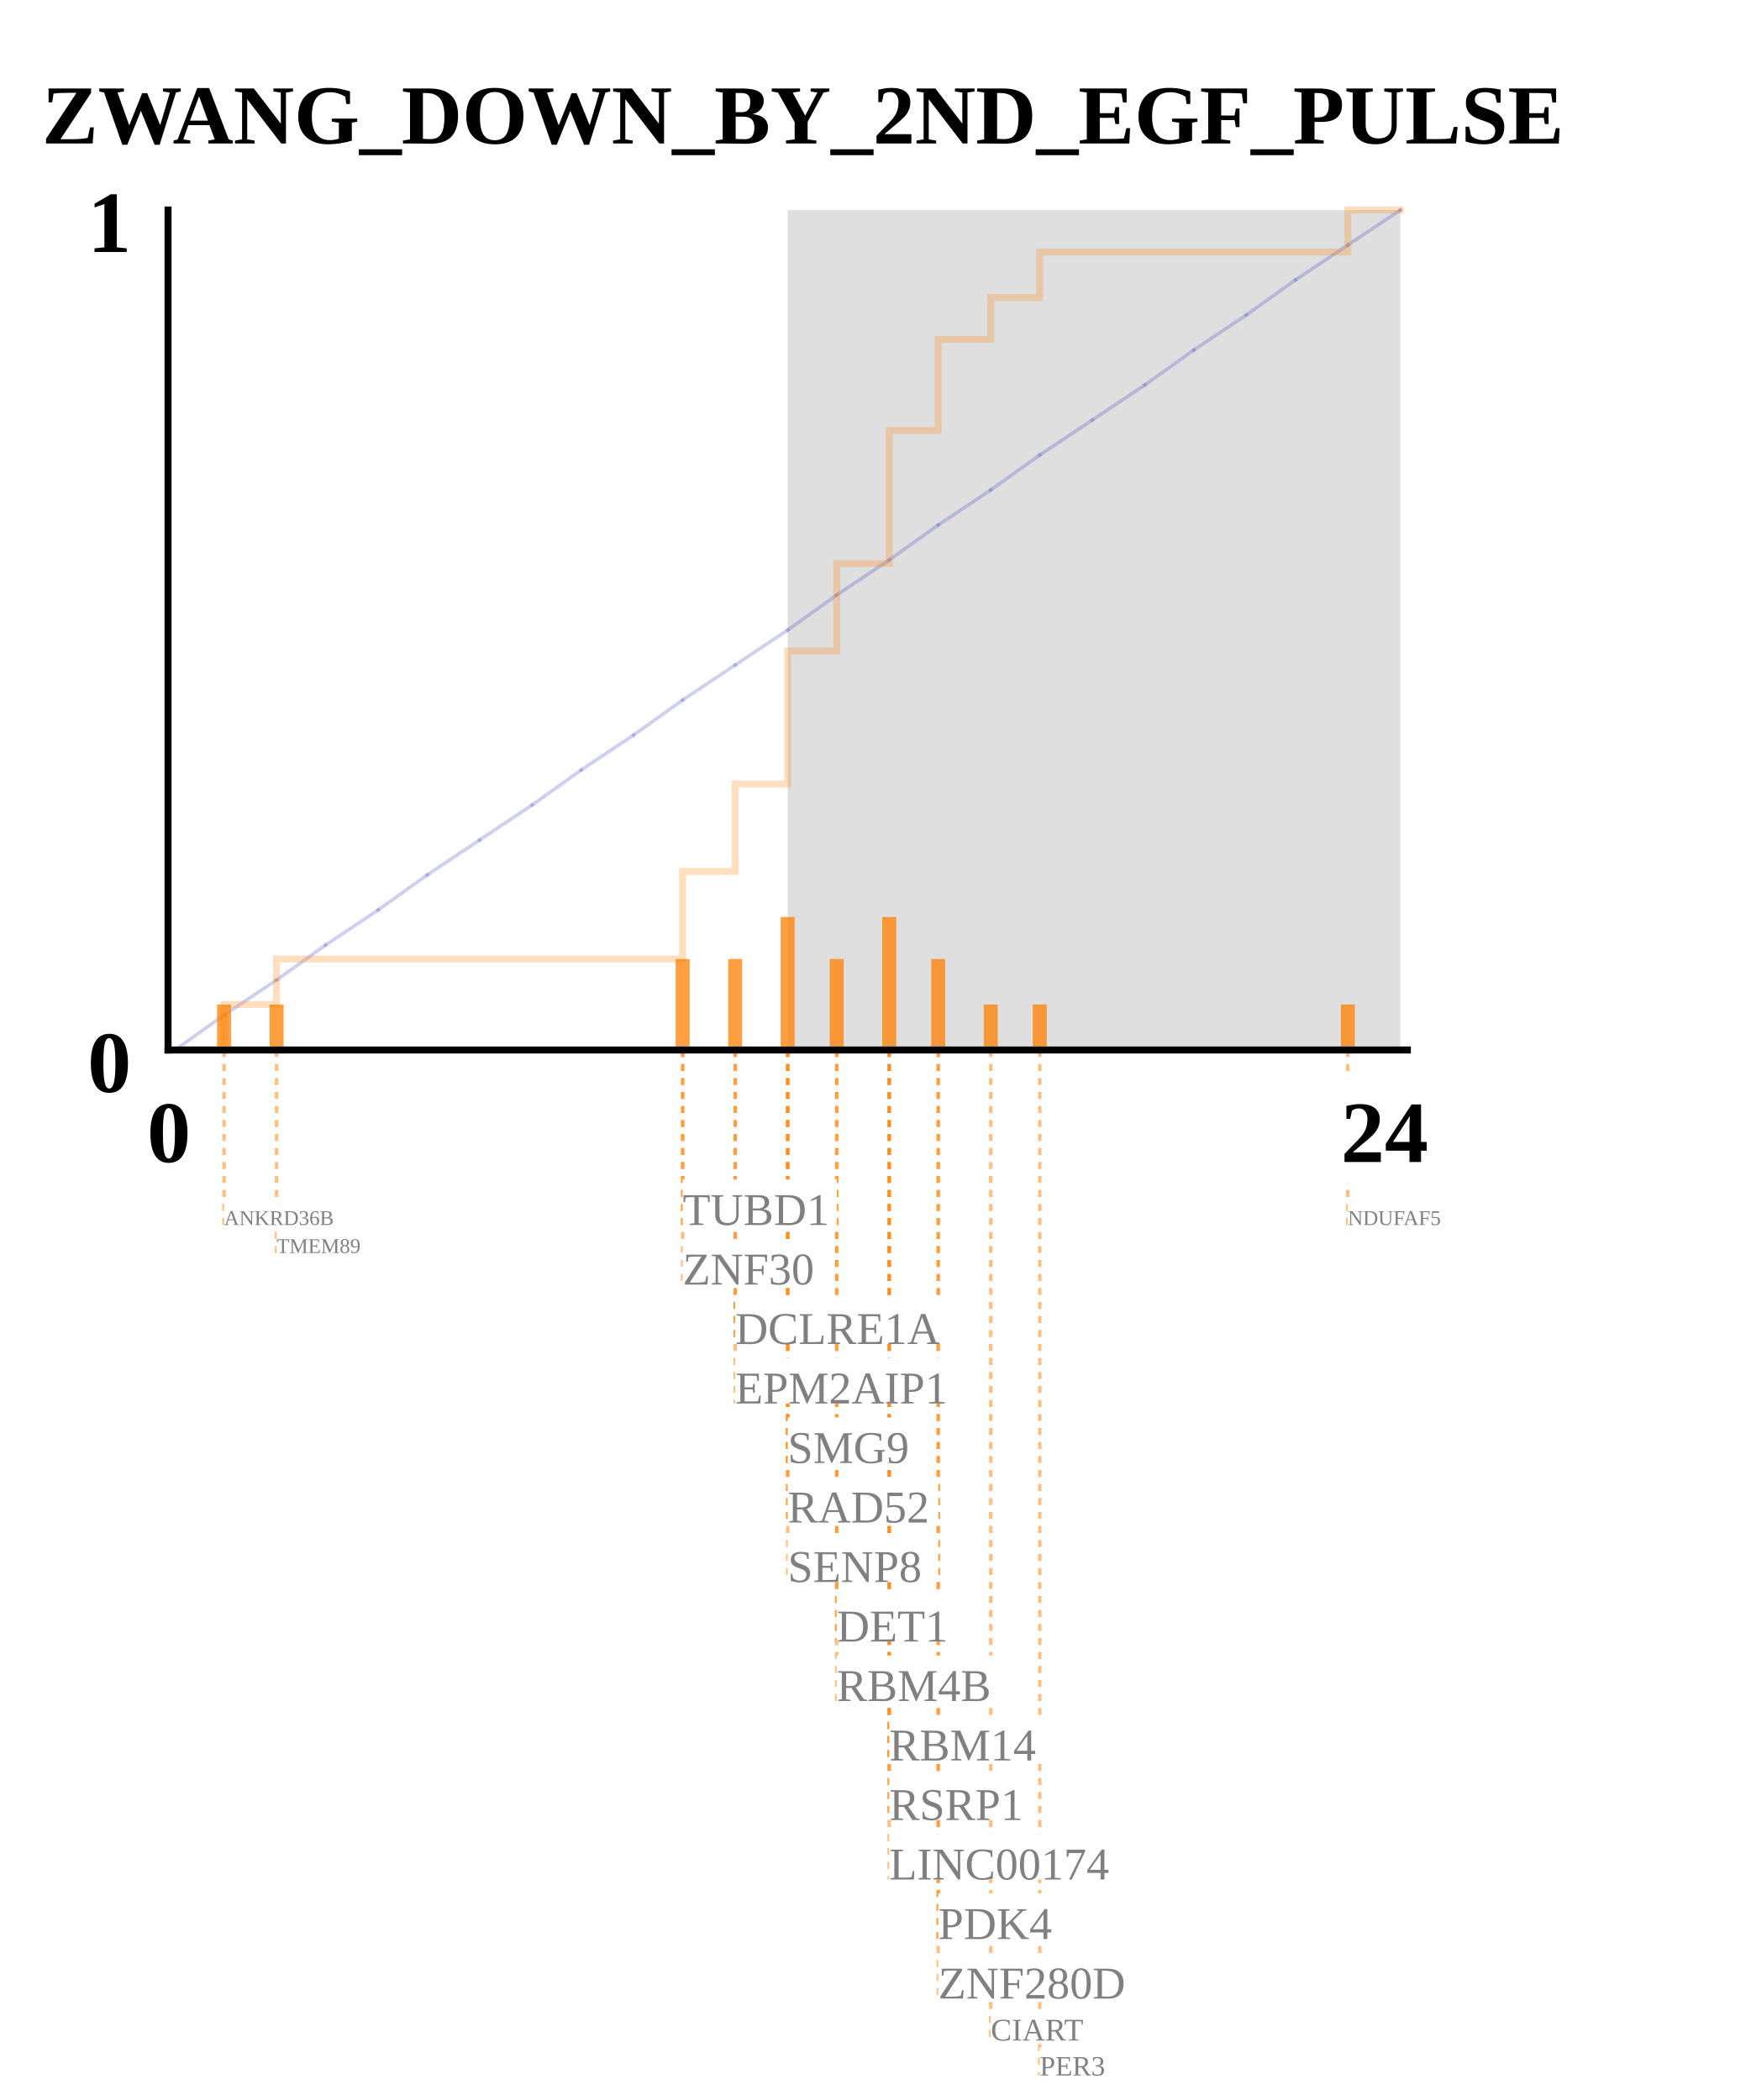
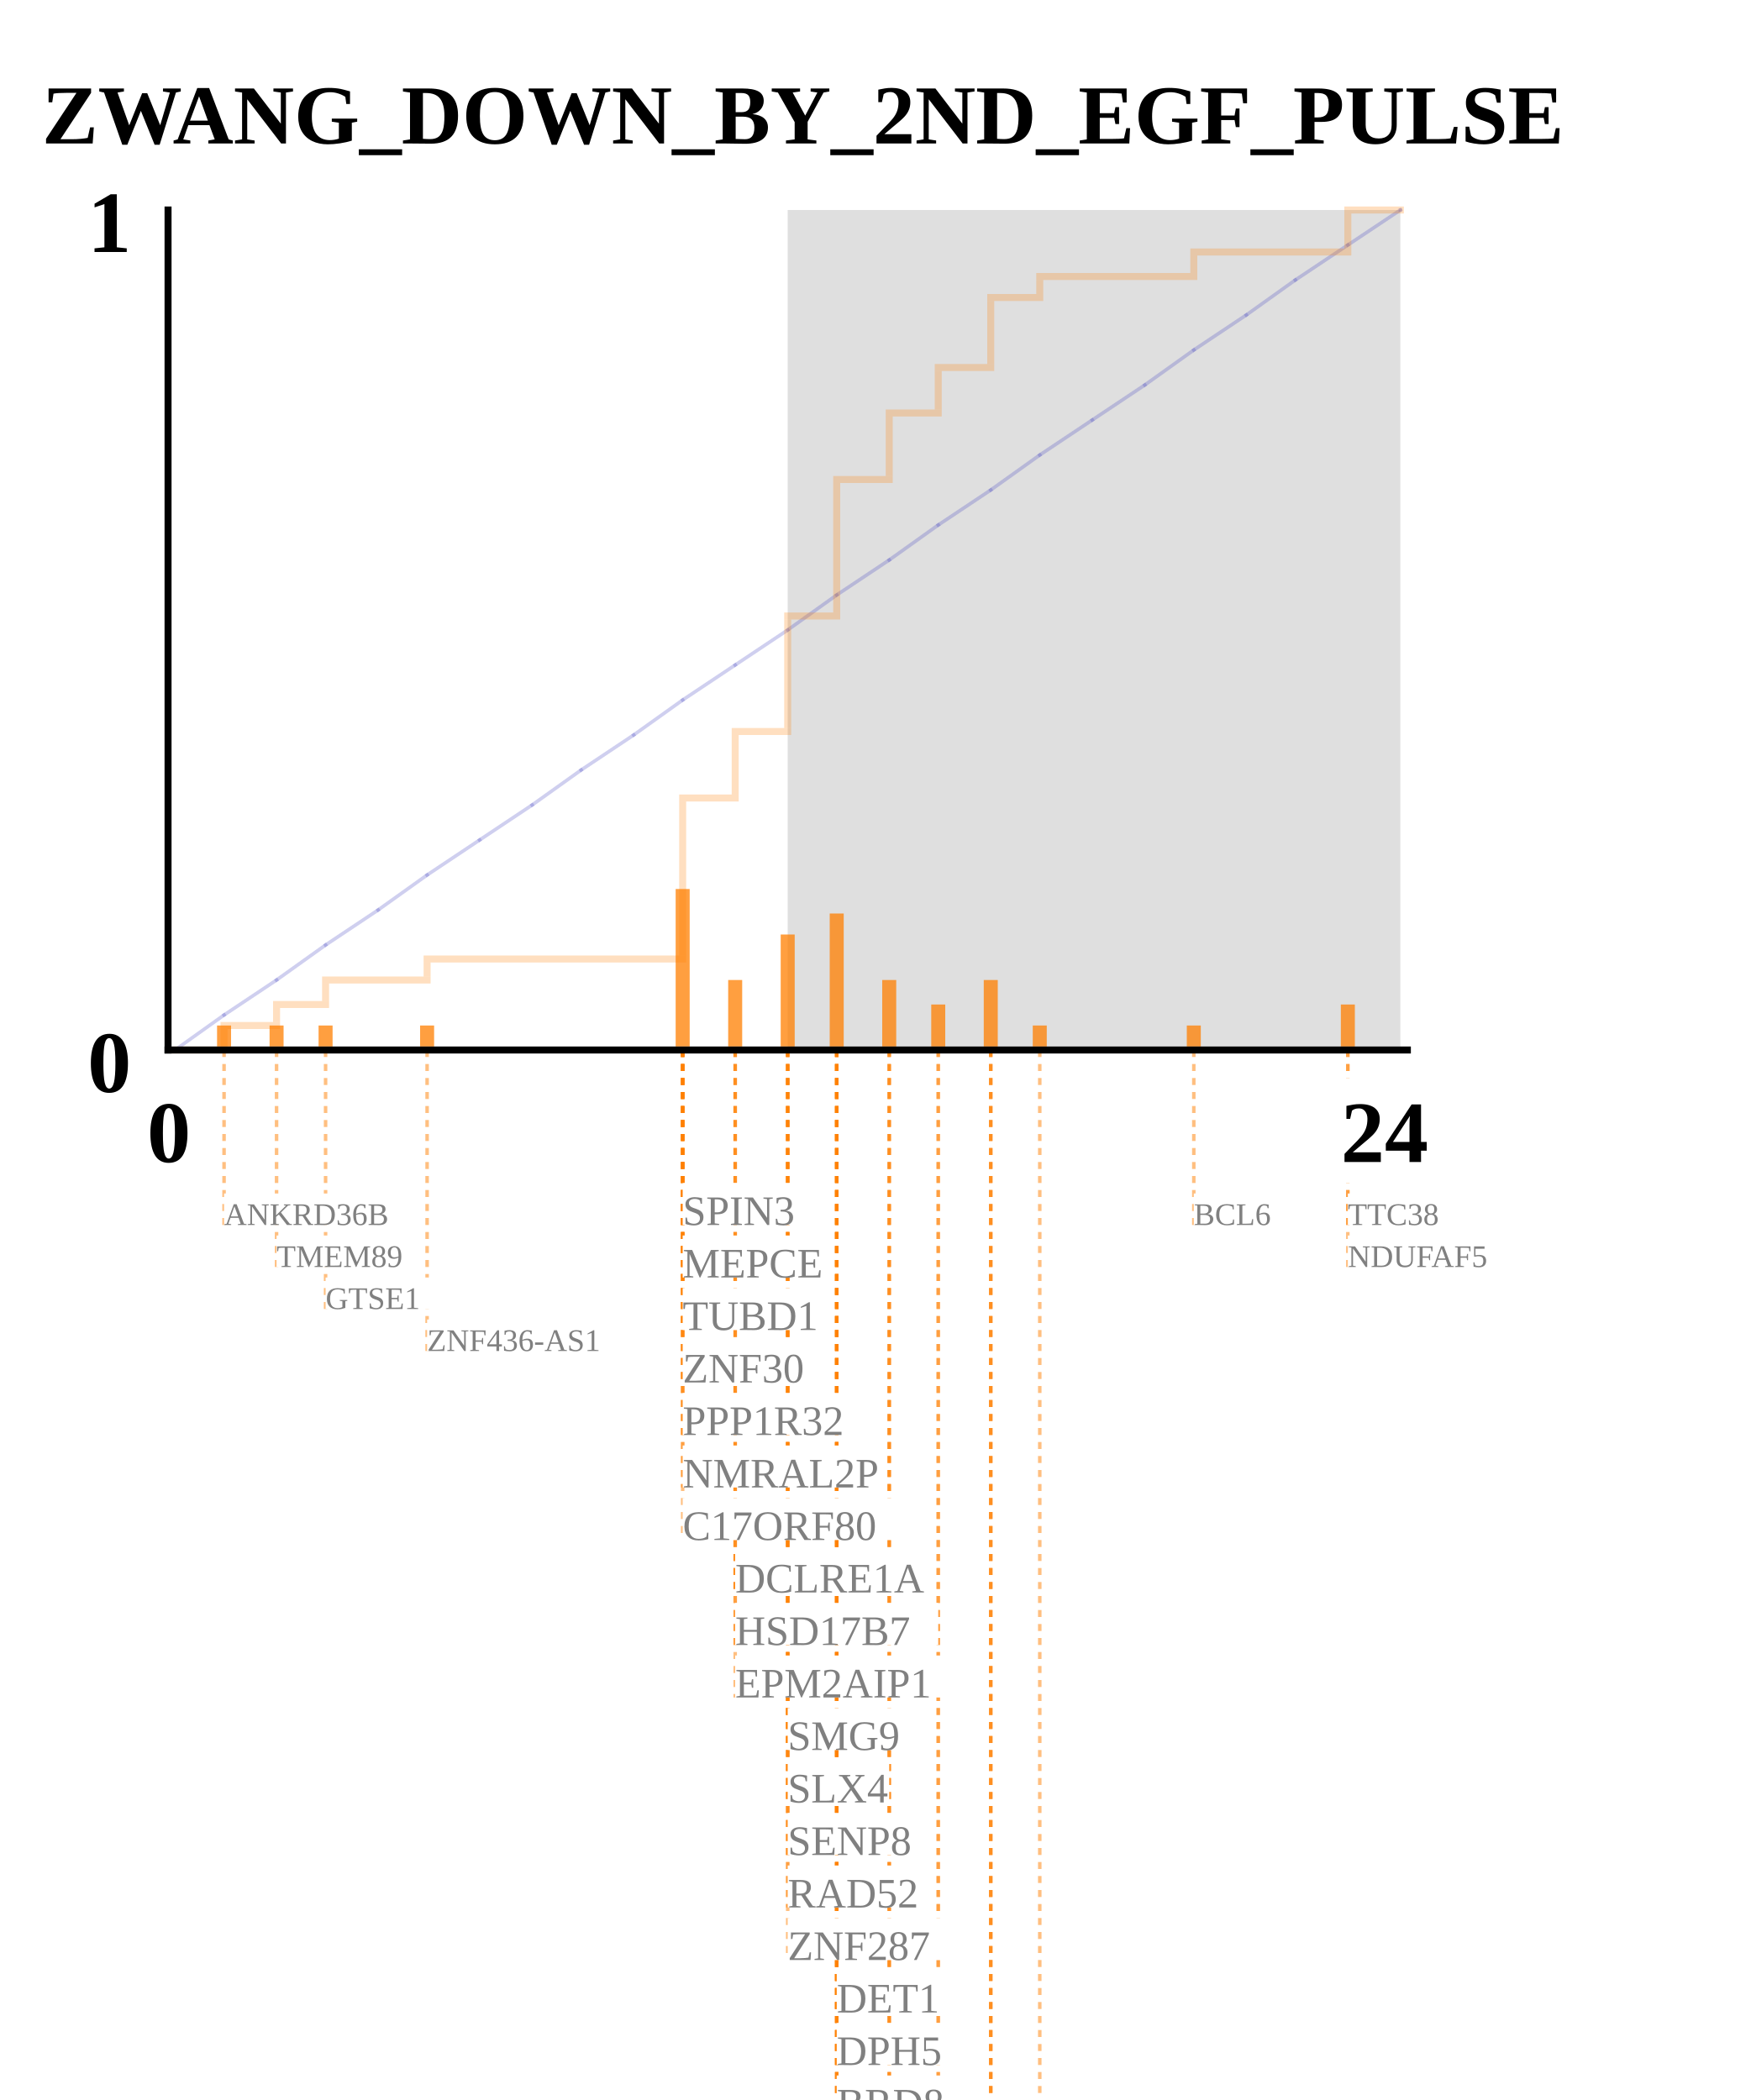
<svg xmlns="http://www.w3.org/2000/svg" height="158.75mm" version="1.1" viewBox="0 0 500 600" width="132.292mm" x="0mm" y="0mm">
  <rect height="1200" style="fill:rgb(255,255,255);stroke:none;" width="1000" x="0" y="0" />
  <rect height="240" style="fill:rgb(191,191,191);fill-opacity:0.498;stroke:none;" width="175" x="225" y="60" />
  <line style="fill:none;stroke:rgb(63,63,191);stroke-opacity:0.247;stroke-miterlimit:10;stroke-linecap:square;" x1="50" x2="50" y1="300" y2="300" />
  <line style="fill:none;stroke:rgb(63,63,191);stroke-opacity:0.247;stroke-miterlimit:10;stroke-linecap:square;" x1="50" x2="64" y1="300" y2="290" />
  <line style="fill:none;stroke:rgb(63,63,191);stroke-opacity:0.247;stroke-miterlimit:10;stroke-linecap:square;" x1="64" x2="79" y1="290" y2="280" />
  <line style="fill:none;stroke:rgb(63,63,191);stroke-opacity:0.247;stroke-miterlimit:10;stroke-linecap:square;" x1="79" x2="93" y1="280" y2="270" />
  <line style="fill:none;stroke:rgb(63,63,191);stroke-opacity:0.247;stroke-miterlimit:10;stroke-linecap:square;" x1="93" x2="108" y1="270" y2="260" />
  <line style="fill:none;stroke:rgb(63,63,191);stroke-opacity:0.247;stroke-miterlimit:10;stroke-linecap:square;" x1="108" x2="122" y1="260" y2="250" />
  <line style="fill:none;stroke:rgb(63,63,191);stroke-opacity:0.247;stroke-miterlimit:10;stroke-linecap:square;" x1="122" x2="137" y1="250" y2="240" />
  <line style="fill:none;stroke:rgb(63,63,191);stroke-opacity:0.247;stroke-miterlimit:10;stroke-linecap:square;" x1="137" x2="152" y1="240" y2="230" />
  <line style="fill:none;stroke:rgb(63,63,191);stroke-opacity:0.247;stroke-miterlimit:10;stroke-linecap:square;" x1="152" x2="166" y1="230" y2="220" />
  <line style="fill:none;stroke:rgb(63,63,191);stroke-opacity:0.247;stroke-miterlimit:10;stroke-linecap:square;" x1="166" x2="181" y1="220" y2="210" />
  <line style="fill:none;stroke:rgb(63,63,191);stroke-opacity:0.247;stroke-miterlimit:10;stroke-linecap:square;" x1="181" x2="195" y1="210" y2="200" />
  <line style="fill:none;stroke:rgb(63,63,191);stroke-opacity:0.247;stroke-miterlimit:10;stroke-linecap:square;" x1="195" x2="210" y1="200" y2="190" />
  <line style="fill:none;stroke:rgb(63,63,191);stroke-opacity:0.247;stroke-miterlimit:10;stroke-linecap:square;" x1="210" x2="225" y1="190" y2="180" />
  <line style="fill:none;stroke:rgb(63,63,191);stroke-opacity:0.247;stroke-miterlimit:10;stroke-linecap:square;" x1="225" x2="239" y1="180" y2="170" />
  <line style="fill:none;stroke:rgb(63,63,191);stroke-opacity:0.247;stroke-miterlimit:10;stroke-linecap:square;" x1="239" x2="254" y1="170" y2="160" />
  <line style="fill:none;stroke:rgb(63,63,191);stroke-opacity:0.247;stroke-miterlimit:10;stroke-linecap:square;" x1="254" x2="268" y1="160" y2="150" />
  <line style="fill:none;stroke:rgb(63,63,191);stroke-opacity:0.247;stroke-miterlimit:10;stroke-linecap:square;" x1="268" x2="283" y1="150" y2="140" />
  <line style="fill:none;stroke:rgb(63,63,191);stroke-opacity:0.247;stroke-miterlimit:10;stroke-linecap:square;" x1="283" x2="297" y1="140" y2="130" />
  <line style="fill:none;stroke:rgb(63,63,191);stroke-opacity:0.247;stroke-miterlimit:10;stroke-linecap:square;" x1="297" x2="312" y1="130" y2="120" />
  <line style="fill:none;stroke:rgb(63,63,191);stroke-opacity:0.247;stroke-miterlimit:10;stroke-linecap:square;" x1="312" x2="327" y1="120" y2="110" />
  <line style="fill:none;stroke:rgb(63,63,191);stroke-opacity:0.247;stroke-miterlimit:10;stroke-linecap:square;" x1="327" x2="341" y1="110" y2="100" />
  <line style="fill:none;stroke:rgb(63,63,191);stroke-opacity:0.247;stroke-miterlimit:10;stroke-linecap:square;" x1="341" x2="356" y1="100" y2="90" />
  <line style="fill:none;stroke:rgb(63,63,191);stroke-opacity:0.247;stroke-miterlimit:10;stroke-linecap:square;" x1="356" x2="370" y1="90" y2="80" />
  <line style="fill:none;stroke:rgb(63,63,191);stroke-opacity:0.247;stroke-miterlimit:10;stroke-linecap:square;" x1="370" x2="385" y1="80" y2="70" />
  <line style="fill:none;stroke:rgb(63,63,191);stroke-opacity:0.247;stroke-miterlimit:10;stroke-linecap:square;" x1="385" x2="400" y1="70" y2="60" />
  <line style="fill:none;stroke:rgb(63,63,191);stroke-opacity:0.247;stroke-miterlimit:10;stroke-linecap:square;" x1="400" x2="400" y1="60" y2="60" />
-   <rect height="12" style="fill:rgb(255,127,0);fill-opacity:0.749;stroke:none;" width="4" x="62" y="287" />
+   <rect height="6" style="fill:rgb(255,127,0);fill-opacity:0.749;stroke:none;" width="4" x="62" y="293" />
  <line style="fill:none;stroke:rgb(255,127,0);stroke-opacity:0.247;stroke-width:2;stroke-miterlimit:10;stroke-linecap:square;" x1="50" x2="64" y1="300" y2="300" />
-   <line style="fill:none;stroke:rgb(255,127,0);stroke-opacity:0.247;stroke-width:2;stroke-miterlimit:10;stroke-linecap:square;" x1="64" x2="64" y1="298" y2="289" />
-   <rect height="12" style="fill:rgb(255,127,0);fill-opacity:0.749;stroke:none;" width="4" x="77" y="287" />
-   <line style="fill:none;stroke:rgb(255,127,0);stroke-opacity:0.247;stroke-width:2;stroke-miterlimit:10;stroke-linecap:square;" x1="64" x2="79" y1="287" y2="287" />
-   <line style="fill:none;stroke:rgb(255,127,0);stroke-opacity:0.247;stroke-width:2;stroke-miterlimit:10;stroke-linecap:square;" x1="79" x2="79" y1="285" y2="276" />
-   <rect height="25" style="fill:rgb(255,127,0);fill-opacity:0.749;stroke:none;" width="4" x="193" y="274" />
-   <line style="fill:none;stroke:rgb(255,127,0);stroke-opacity:0.247;stroke-width:2;stroke-miterlimit:10;stroke-linecap:square;" x1="79" x2="195" y1="274" y2="274" />
-   <line style="fill:none;stroke:rgb(255,127,0);stroke-opacity:0.247;stroke-width:2;stroke-miterlimit:10;stroke-linecap:square;" x1="195" x2="195" y1="272" y2="251" />
-   <rect height="25" style="fill:rgb(255,127,0);fill-opacity:0.749;stroke:none;" width="4" x="208" y="274" />
-   <line style="fill:none;stroke:rgb(255,127,0);stroke-opacity:0.247;stroke-width:2;stroke-miterlimit:10;stroke-linecap:square;" x1="195" x2="210" y1="249" y2="249" />
-   <line style="fill:none;stroke:rgb(255,127,0);stroke-opacity:0.247;stroke-width:2;stroke-miterlimit:10;stroke-linecap:square;" x1="210" x2="210" y1="247" y2="226" />
-   <rect height="37" style="fill:rgb(255,127,0);fill-opacity:0.749;stroke:none;" width="4" x="223" y="262" />
-   <line style="fill:none;stroke:rgb(255,127,0);stroke-opacity:0.247;stroke-width:2;stroke-miterlimit:10;stroke-linecap:square;" x1="210" x2="225" y1="224" y2="224" />
-   <line style="fill:none;stroke:rgb(255,127,0);stroke-opacity:0.247;stroke-width:2;stroke-miterlimit:10;stroke-linecap:square;" x1="225" x2="225" y1="222" y2="188" />
-   <rect height="25" style="fill:rgb(255,127,0);fill-opacity:0.749;stroke:none;" width="4" x="237" y="274" />
-   <line style="fill:none;stroke:rgb(255,127,0);stroke-opacity:0.247;stroke-width:2;stroke-miterlimit:10;stroke-linecap:square;" x1="225" x2="239" y1="186" y2="186" />
-   <line style="fill:none;stroke:rgb(255,127,0);stroke-opacity:0.247;stroke-width:2;stroke-miterlimit:10;stroke-linecap:square;" x1="239" x2="239" y1="184" y2="163" />
-   <rect height="37" style="fill:rgb(255,127,0);fill-opacity:0.749;stroke:none;" width="4" x="252" y="262" />
-   <line style="fill:none;stroke:rgb(255,127,0);stroke-opacity:0.247;stroke-width:2;stroke-miterlimit:10;stroke-linecap:square;" x1="239" x2="254" y1="161" y2="161" />
-   <line style="fill:none;stroke:rgb(255,127,0);stroke-opacity:0.247;stroke-width:2;stroke-miterlimit:10;stroke-linecap:square;" x1="254" x2="254" y1="159" y2="125" />
-   <rect height="25" style="fill:rgb(255,127,0);fill-opacity:0.749;stroke:none;" width="4" x="266" y="274" />
-   <line style="fill:none;stroke:rgb(255,127,0);stroke-opacity:0.247;stroke-width:2;stroke-miterlimit:10;stroke-linecap:square;" x1="254" x2="268" y1="123" y2="123" />
-   <line style="fill:none;stroke:rgb(255,127,0);stroke-opacity:0.247;stroke-width:2;stroke-miterlimit:10;stroke-linecap:square;" x1="268" x2="268" y1="121" y2="99" />
-   <rect height="12" style="fill:rgb(255,127,0);fill-opacity:0.749;stroke:none;" width="4" x="281" y="287" />
-   <line style="fill:none;stroke:rgb(255,127,0);stroke-opacity:0.247;stroke-width:2;stroke-miterlimit:10;stroke-linecap:square;" x1="268" x2="283" y1="97" y2="97" />
-   <line style="fill:none;stroke:rgb(255,127,0);stroke-opacity:0.247;stroke-width:2;stroke-miterlimit:10;stroke-linecap:square;" x1="283" x2="283" y1="95" y2="87" />
-   <rect height="12" style="fill:rgb(255,127,0);fill-opacity:0.749;stroke:none;" width="4" x="295" y="287" />
+   <line style="fill:none;stroke:rgb(255,127,0);stroke-opacity:0.247;stroke-width:2;stroke-miterlimit:10;stroke-linecap:square;" x1="64" x2="64" y1="298" y2="295" />
+   <rect height="6" style="fill:rgb(255,127,0);fill-opacity:0.749;stroke:none;" width="4" x="77" y="293" />
+   <line style="fill:none;stroke:rgb(255,127,0);stroke-opacity:0.247;stroke-width:2;stroke-miterlimit:10;stroke-linecap:square;" x1="64" x2="79" y1="293" y2="293" />
+   <line style="fill:none;stroke:rgb(255,127,0);stroke-opacity:0.247;stroke-width:2;stroke-miterlimit:10;stroke-linecap:square;" x1="79" x2="79" y1="291" y2="289" />
+   <rect height="6" style="fill:rgb(255,127,0);fill-opacity:0.749;stroke:none;" width="4" x="91" y="293" />
+   <line style="fill:none;stroke:rgb(255,127,0);stroke-opacity:0.247;stroke-width:2;stroke-miterlimit:10;stroke-linecap:square;" x1="79" x2="93" y1="287" y2="287" />
+   <line style="fill:none;stroke:rgb(255,127,0);stroke-opacity:0.247;stroke-width:2;stroke-miterlimit:10;stroke-linecap:square;" x1="93" x2="93" y1="285" y2="282" />
+   <rect height="6" style="fill:rgb(255,127,0);fill-opacity:0.749;stroke:none;" width="4" x="120" y="293" />
+   <line style="fill:none;stroke:rgb(255,127,0);stroke-opacity:0.247;stroke-width:2;stroke-miterlimit:10;stroke-linecap:square;" x1="93" x2="122" y1="280" y2="280" />
+   <line style="fill:none;stroke:rgb(255,127,0);stroke-opacity:0.247;stroke-width:2;stroke-miterlimit:10;stroke-linecap:square;" x1="122" x2="122" y1="278" y2="276" />
+   <rect height="45" style="fill:rgb(255,127,0);fill-opacity:0.749;stroke:none;" width="4" x="193" y="254" />
+   <line style="fill:none;stroke:rgb(255,127,0);stroke-opacity:0.247;stroke-width:2;stroke-miterlimit:10;stroke-linecap:square;" x1="122" x2="195" y1="274" y2="274" />
+   <line style="fill:none;stroke:rgb(255,127,0);stroke-opacity:0.247;stroke-width:2;stroke-miterlimit:10;stroke-linecap:square;" x1="195" x2="195" y1="272" y2="230" />
+   <rect height="19" style="fill:rgb(255,127,0);fill-opacity:0.749;stroke:none;" width="4" x="208" y="280" />
+   <line style="fill:none;stroke:rgb(255,127,0);stroke-opacity:0.247;stroke-width:2;stroke-miterlimit:10;stroke-linecap:square;" x1="195" x2="210" y1="228" y2="228" />
+   <line style="fill:none;stroke:rgb(255,127,0);stroke-opacity:0.247;stroke-width:2;stroke-miterlimit:10;stroke-linecap:square;" x1="210" x2="210" y1="226" y2="211" />
+   <rect height="32" style="fill:rgb(255,127,0);fill-opacity:0.749;stroke:none;" width="4" x="223" y="267" />
+   <line style="fill:none;stroke:rgb(255,127,0);stroke-opacity:0.247;stroke-width:2;stroke-miterlimit:10;stroke-linecap:square;" x1="210" x2="225" y1="209" y2="209" />
+   <line style="fill:none;stroke:rgb(255,127,0);stroke-opacity:0.247;stroke-width:2;stroke-miterlimit:10;stroke-linecap:square;" x1="225" x2="225" y1="207" y2="178" />
+   <rect height="38" style="fill:rgb(255,127,0);fill-opacity:0.749;stroke:none;" width="4" x="237" y="261" />
+   <line style="fill:none;stroke:rgb(255,127,0);stroke-opacity:0.247;stroke-width:2;stroke-miterlimit:10;stroke-linecap:square;" x1="225" x2="239" y1="176" y2="176" />
+   <line style="fill:none;stroke:rgb(255,127,0);stroke-opacity:0.247;stroke-width:2;stroke-miterlimit:10;stroke-linecap:square;" x1="239" x2="239" y1="174" y2="139" />
+   <rect height="19" style="fill:rgb(255,127,0);fill-opacity:0.749;stroke:none;" width="4" x="252" y="280" />
+   <line style="fill:none;stroke:rgb(255,127,0);stroke-opacity:0.247;stroke-width:2;stroke-miterlimit:10;stroke-linecap:square;" x1="239" x2="254" y1="137" y2="137" />
+   <line style="fill:none;stroke:rgb(255,127,0);stroke-opacity:0.247;stroke-width:2;stroke-miterlimit:10;stroke-linecap:square;" x1="254" x2="254" y1="135" y2="120" />
+   <rect height="12" style="fill:rgb(255,127,0);fill-opacity:0.749;stroke:none;" width="4" x="266" y="287" />
+   <line style="fill:none;stroke:rgb(255,127,0);stroke-opacity:0.247;stroke-width:2;stroke-miterlimit:10;stroke-linecap:square;" x1="254" x2="268" y1="118" y2="118" />
+   <line style="fill:none;stroke:rgb(255,127,0);stroke-opacity:0.247;stroke-width:2;stroke-miterlimit:10;stroke-linecap:square;" x1="268" x2="268" y1="116" y2="107" />
+   <rect height="19" style="fill:rgb(255,127,0);fill-opacity:0.749;stroke:none;" width="4" x="281" y="280" />
+   <line style="fill:none;stroke:rgb(255,127,0);stroke-opacity:0.247;stroke-width:2;stroke-miterlimit:10;stroke-linecap:square;" x1="268" x2="283" y1="105" y2="105" />
+   <line style="fill:none;stroke:rgb(255,127,0);stroke-opacity:0.247;stroke-width:2;stroke-miterlimit:10;stroke-linecap:square;" x1="283" x2="283" y1="103" y2="87" />
+   <rect height="6" style="fill:rgb(255,127,0);fill-opacity:0.749;stroke:none;" width="4" x="295" y="293" />
  <line style="fill:none;stroke:rgb(255,127,0);stroke-opacity:0.247;stroke-width:2;stroke-miterlimit:10;stroke-linecap:square;" x1="283" x2="297" y1="85" y2="85" />
-   <line style="fill:none;stroke:rgb(255,127,0);stroke-opacity:0.247;stroke-width:2;stroke-miterlimit:10;stroke-linecap:square;" x1="297" x2="297" y1="83" y2="74" />
+   <line style="fill:none;stroke:rgb(255,127,0);stroke-opacity:0.247;stroke-width:2;stroke-miterlimit:10;stroke-linecap:square;" x1="297" x2="297" y1="83" y2="81" />
+   <rect height="6" style="fill:rgb(255,127,0);fill-opacity:0.749;stroke:none;" width="4" x="339" y="293" />
+   <line style="fill:none;stroke:rgb(255,127,0);stroke-opacity:0.247;stroke-width:2;stroke-miterlimit:10;stroke-linecap:square;" x1="297" x2="341" y1="79" y2="79" />
+   <line style="fill:none;stroke:rgb(255,127,0);stroke-opacity:0.247;stroke-width:2;stroke-miterlimit:10;stroke-linecap:square;" x1="341" x2="341" y1="77" y2="74" />
  <rect height="12" style="fill:rgb(255,127,0);fill-opacity:0.749;stroke:none;" width="4" x="383" y="287" />
-   <line style="fill:none;stroke:rgb(255,127,0);stroke-opacity:0.247;stroke-width:2;stroke-miterlimit:10;stroke-linecap:square;" x1="297" x2="385" y1="72" y2="72" />
+   <line style="fill:none;stroke:rgb(255,127,0);stroke-opacity:0.247;stroke-width:2;stroke-miterlimit:10;stroke-linecap:square;" x1="341" x2="385" y1="72" y2="72" />
  <line style="fill:none;stroke:rgb(255,127,0);stroke-opacity:0.247;stroke-width:2;stroke-miterlimit:10;stroke-linecap:square;" x1="385" x2="385" y1="70" y2="62" />
  <line style="fill:none;stroke:rgb(255,127,0);stroke-opacity:0.247;stroke-width:2;stroke-miterlimit:10;stroke-linecap:square;" x1="385" x2="400" y1="60" y2="60" />
  <line style="fill:none;stroke:rgb(255,127,0);stroke-opacity:0.498;stroke-miterlimit:2;stroke-dasharray:2;" x1="64" x2="64" y1="300" y2="350" />
-   <line style="fill:none;stroke:rgb(255,127,0);stroke-opacity:0.498;stroke-miterlimit:2;stroke-dasharray:2;" x1="79" x2="79" y1="300" y2="358" />
+   <line style="fill:none;stroke:rgb(255,127,0);stroke-opacity:0.498;stroke-miterlimit:2;stroke-dasharray:2;" x1="79" x2="79" y1="300" y2="362" />
+   <line style="fill:none;stroke:rgb(255,127,0);stroke-opacity:0.498;stroke-miterlimit:2;stroke-dasharray:2;" x1="93" x2="93" y1="300" y2="374" />
+   <line style="fill:none;stroke:rgb(255,127,0);stroke-opacity:0.498;stroke-miterlimit:2;stroke-dasharray:2;" x1="122" x2="122" y1="300" y2="386" />
  <line style="fill:none;stroke:rgb(255,127,0);stroke-opacity:0.498;stroke-miterlimit:2;stroke-dasharray:2;" x1="195" x2="195" y1="300" y2="350" />
-   <line style="fill:none;stroke:rgb(255,127,0);stroke-opacity:0.498;stroke-miterlimit:2;stroke-dasharray:2;" x1="195" x2="195" y1="300" y2="367" />
-   <line style="fill:none;stroke:rgb(255,127,0);stroke-opacity:0.498;stroke-miterlimit:2;stroke-dasharray:2;" x1="210" x2="210" y1="300" y2="384" />
-   <line style="fill:none;stroke:rgb(255,127,0);stroke-opacity:0.498;stroke-miterlimit:2;stroke-dasharray:2;" x1="210" x2="210" y1="300" y2="401" />
-   <line style="fill:none;stroke:rgb(255,127,0);stroke-opacity:0.498;stroke-miterlimit:2;stroke-dasharray:2;" x1="225" x2="225" y1="300" y2="418" />
-   <line style="fill:none;stroke:rgb(255,127,0);stroke-opacity:0.498;stroke-miterlimit:2;stroke-dasharray:2;" x1="225" x2="225" y1="300" y2="435" />
-   <line style="fill:none;stroke:rgb(255,127,0);stroke-opacity:0.498;stroke-miterlimit:2;stroke-dasharray:2;" x1="225" x2="225" y1="300" y2="452" />
-   <line style="fill:none;stroke:rgb(255,127,0);stroke-opacity:0.498;stroke-miterlimit:2;stroke-dasharray:2;" x1="239" x2="239" y1="300" y2="469" />
-   <line style="fill:none;stroke:rgb(255,127,0);stroke-opacity:0.498;stroke-miterlimit:2;stroke-dasharray:2;" x1="239" x2="239" y1="300" y2="486" />
-   <line style="fill:none;stroke:rgb(255,127,0);stroke-opacity:0.498;stroke-miterlimit:2;stroke-dasharray:2;" x1="254" x2="254" y1="300" y2="503" />
-   <line style="fill:none;stroke:rgb(255,127,0);stroke-opacity:0.498;stroke-miterlimit:2;stroke-dasharray:2;" x1="254" x2="254" y1="300" y2="520" />
-   <line style="fill:none;stroke:rgb(255,127,0);stroke-opacity:0.498;stroke-miterlimit:2;stroke-dasharray:2;" x1="254" x2="254" y1="300" y2="537" />
-   <line style="fill:none;stroke:rgb(255,127,0);stroke-opacity:0.498;stroke-miterlimit:2;stroke-dasharray:2;" x1="268" x2="268" y1="300" y2="554" />
-   <line style="fill:none;stroke:rgb(255,127,0);stroke-opacity:0.498;stroke-miterlimit:2;stroke-dasharray:2;" x1="268" x2="268" y1="300" y2="571" />
-   <line style="fill:none;stroke:rgb(255,127,0);stroke-opacity:0.498;stroke-miterlimit:2;stroke-dasharray:2;" x1="283" x2="283" y1="300" y2="583" />
-   <line style="fill:none;stroke:rgb(255,127,0);stroke-opacity:0.498;stroke-miterlimit:2;stroke-dasharray:2;" x1="297" x2="297" y1="300" y2="593" />
+   <line style="fill:none;stroke:rgb(255,127,0);stroke-opacity:0.498;stroke-miterlimit:2;stroke-dasharray:2;" x1="195" x2="195" y1="300" y2="365" />
+   <line style="fill:none;stroke:rgb(255,127,0);stroke-opacity:0.498;stroke-miterlimit:2;stroke-dasharray:2;" x1="195" x2="195" y1="300" y2="380" />
+   <line style="fill:none;stroke:rgb(255,127,0);stroke-opacity:0.498;stroke-miterlimit:2;stroke-dasharray:2;" x1="195" x2="195" y1="300" y2="395" />
+   <line style="fill:none;stroke:rgb(255,127,0);stroke-opacity:0.498;stroke-miterlimit:2;stroke-dasharray:2;" x1="195" x2="195" y1="300" y2="410" />
+   <line style="fill:none;stroke:rgb(255,127,0);stroke-opacity:0.498;stroke-miterlimit:2;stroke-dasharray:2;" x1="195" x2="195" y1="300" y2="425" />
+   <line style="fill:none;stroke:rgb(255,127,0);stroke-opacity:0.498;stroke-miterlimit:2;stroke-dasharray:2;" x1="195" x2="195" y1="300" y2="440" />
+   <line style="fill:none;stroke:rgb(255,127,0);stroke-opacity:0.498;stroke-miterlimit:2;stroke-dasharray:2;" x1="210" x2="210" y1="300" y2="455" />
+   <line style="fill:none;stroke:rgb(255,127,0);stroke-opacity:0.498;stroke-miterlimit:2;stroke-dasharray:2;" x1="210" x2="210" y1="300" y2="470" />
+   <line style="fill:none;stroke:rgb(255,127,0);stroke-opacity:0.498;stroke-miterlimit:2;stroke-dasharray:2;" x1="210" x2="210" y1="300" y2="485" />
+   <line style="fill:none;stroke:rgb(255,127,0);stroke-opacity:0.498;stroke-miterlimit:2;stroke-dasharray:2;" x1="225" x2="225" y1="300" y2="500" />
+   <line style="fill:none;stroke:rgb(255,127,0);stroke-opacity:0.498;stroke-miterlimit:2;stroke-dasharray:2;" x1="225" x2="225" y1="300" y2="515" />
+   <line style="fill:none;stroke:rgb(255,127,0);stroke-opacity:0.498;stroke-miterlimit:2;stroke-dasharray:2;" x1="225" x2="225" y1="300" y2="530" />
+   <line style="fill:none;stroke:rgb(255,127,0);stroke-opacity:0.498;stroke-miterlimit:2;stroke-dasharray:2;" x1="225" x2="225" y1="300" y2="545" />
+   <line style="fill:none;stroke:rgb(255,127,0);stroke-opacity:0.498;stroke-miterlimit:2;stroke-dasharray:2;" x1="225" x2="225" y1="300" y2="560" />
+   <line style="fill:none;stroke:rgb(255,127,0);stroke-opacity:0.498;stroke-miterlimit:2;stroke-dasharray:2;" x1="239" x2="239" y1="300" y2="575" />
+   <line style="fill:none;stroke:rgb(255,127,0);stroke-opacity:0.498;stroke-miterlimit:2;stroke-dasharray:2;" x1="239" x2="239" y1="300" y2="590" />
+   <line style="fill:none;stroke:rgb(255,127,0);stroke-opacity:0.498;stroke-miterlimit:2;stroke-dasharray:2;" x1="239" x2="239" y1="300" y2="605" />
+   <line style="fill:none;stroke:rgb(255,127,0);stroke-opacity:0.498;stroke-miterlimit:2;stroke-dasharray:2;" x1="239" x2="239" y1="300" y2="620" />
+   <line style="fill:none;stroke:rgb(255,127,0);stroke-opacity:0.498;stroke-miterlimit:2;stroke-dasharray:2;" x1="239" x2="239" y1="300" y2="635" />
+   <line style="fill:none;stroke:rgb(255,127,0);stroke-opacity:0.498;stroke-miterlimit:2;stroke-dasharray:2;" x1="239" x2="239" y1="300" y2="650" />
+   <line style="fill:none;stroke:rgb(255,127,0);stroke-opacity:0.498;stroke-miterlimit:2;stroke-dasharray:2;" x1="254" x2="254" y1="300" y2="665" />
+   <line style="fill:none;stroke:rgb(255,127,0);stroke-opacity:0.498;stroke-miterlimit:2;stroke-dasharray:2;" x1="254" x2="254" y1="300" y2="680" />
+   <line style="fill:none;stroke:rgb(255,127,0);stroke-opacity:0.498;stroke-miterlimit:2;stroke-dasharray:2;" x1="254" x2="254" y1="300" y2="695" />
+   <line style="fill:none;stroke:rgb(255,127,0);stroke-opacity:0.498;stroke-miterlimit:2;stroke-dasharray:2;" x1="268" x2="268" y1="300" y2="710" />
+   <line style="fill:none;stroke:rgb(255,127,0);stroke-opacity:0.498;stroke-miterlimit:2;stroke-dasharray:2;" x1="268" x2="268" y1="300" y2="725" />
+   <line style="fill:none;stroke:rgb(255,127,0);stroke-opacity:0.498;stroke-miterlimit:2;stroke-dasharray:2;" x1="283" x2="283" y1="300" y2="740" />
+   <line style="fill:none;stroke:rgb(255,127,0);stroke-opacity:0.498;stroke-miterlimit:2;stroke-dasharray:2;" x1="283" x2="283" y1="300" y2="755" />
+   <line style="fill:none;stroke:rgb(255,127,0);stroke-opacity:0.498;stroke-miterlimit:2;stroke-dasharray:2;" x1="283" x2="283" y1="300" y2="770" />
+   <line style="fill:none;stroke:rgb(255,127,0);stroke-opacity:0.498;stroke-miterlimit:2;stroke-dasharray:2;" x1="297" x2="297" y1="300" y2="782" />
+   <line style="fill:none;stroke:rgb(255,127,0);stroke-opacity:0.498;stroke-miterlimit:2;stroke-dasharray:2;" x1="341" x2="341" y1="300" y2="350" />
  <line style="fill:none;stroke:rgb(255,127,0);stroke-opacity:0.498;stroke-miterlimit:2;stroke-dasharray:2;" x1="385" x2="385" y1="300" y2="350" />
+   <line style="fill:none;stroke:rgb(255,127,0);stroke-opacity:0.498;stroke-miterlimit:2;stroke-dasharray:2;" x1="385" x2="385" y1="300" y2="362" />
  <line style="fill:none;stroke:rgb(0,0,0);stroke-width:2;stroke-miterlimit:10;stroke-linecap:square;" x1="48" x2="48" y1="60" y2="300" />
  <line style="fill:none;stroke:rgb(0,0,0);stroke-width:2;stroke-miterlimit:10;stroke-linecap:square;" x1="48" x2="402" y1="300" y2="300" />
  <rect height="30" style="fill:rgb(255,255,255);stroke:none;" width="17" x="42" y="308" />
  <text style="fill:rgb(0,0,0);stroke:none;font-size:25px;font-weight:bold;" x="42" y="332">0</text>
  <rect height="30" style="fill:rgb(255,255,255);stroke:none;" width="34" x="383" y="308" />
  <text style="fill:rgb(0,0,0);stroke:none;font-size:25px;font-weight:bold;" x="383" y="332">24</text>
  <text style="fill:rgb(0,0,0);stroke:none;font-size:25px;font-weight:bold;" x="25" y="312">0</text>
  <text style="fill:rgb(0,0,0);stroke:none;font-size:25px;font-weight:bold;" x="25" y="72">1</text>
  <text style="fill:rgb(0,0,0);stroke:none;font-size:24px;font-weight:bold;" x="12" y="41">ZWANG_DOWN_BY_2ND_EGF_PULSE</text>
-   <rect height="6" style="fill:rgb(255,255,255);stroke:none;" width="33" x="64" y="344" />
-   <text style="fill:rgb(128,128,128);stroke:none;font-size:6px;" x="64" y="350">ANKRD36B</text>
-   <rect height="6" style="fill:rgb(255,255,255);stroke:none;" width="26" x="79" y="352" />
-   <text style="fill:rgb(128,128,128);stroke:none;font-size:6px;" x="79" y="358">TMEM89</text>
-   <rect height="13" style="fill:rgb(255,255,255);stroke:none;" width="44" x="195" y="337" />
-   <text style="fill:rgb(128,128,128);stroke:none;font-size:13px;" x="195" y="350">TUBD1</text>
-   <rect height="13" style="fill:rgb(255,255,255);stroke:none;" width="43" x="195" y="354" />
-   <text style="fill:rgb(128,128,128);stroke:none;font-size:13px;" x="195" y="367">ZNF30</text>
-   <rect height="13" style="fill:rgb(255,255,255);stroke:none;" width="59" x="210" y="371" />
-   <text style="fill:rgb(128,128,128);stroke:none;font-size:13px;" x="210" y="384">DCLRE1A</text>
-   <rect height="13" style="fill:rgb(255,255,255);stroke:none;" width="63" x="210" y="388" />
-   <text style="fill:rgb(128,128,128);stroke:none;font-size:13px;" x="210" y="401">EPM2AIP1</text>
-   <rect height="13" style="fill:rgb(255,255,255);stroke:none;" width="38" x="225" y="405" />
-   <text style="fill:rgb(128,128,128);stroke:none;font-size:13px;" x="225" y="418">SMG9</text>
-   <rect height="13" style="fill:rgb(255,255,255);stroke:none;" width="43" x="225" y="422" />
-   <text style="fill:rgb(128,128,128);stroke:none;font-size:13px;" x="225" y="435">RAD52</text>
-   <rect height="13" style="fill:rgb(255,255,255);stroke:none;" width="43" x="225" y="439" />
-   <text style="fill:rgb(128,128,128);stroke:none;font-size:13px;" x="225" y="452">SENP8</text>
-   <rect height="13" style="fill:rgb(255,255,255);stroke:none;" width="33" x="239" y="456" />
-   <text style="fill:rgb(128,128,128);stroke:none;font-size:13px;" x="239" y="469">DET1</text>
-   <rect height="13" style="fill:rgb(255,255,255);stroke:none;" width="45" x="239" y="473" />
-   <text style="fill:rgb(128,128,128);stroke:none;font-size:13px;" x="239" y="486">RBM4B</text>
-   <rect height="13" style="fill:rgb(255,255,255);stroke:none;" width="44" x="254" y="490" />
-   <text style="fill:rgb(128,128,128);stroke:none;font-size:13px;" x="254" y="503">RBM14</text>
-   <rect height="13" style="fill:rgb(255,255,255);stroke:none;" width="41" x="254" y="507" />
-   <text style="fill:rgb(128,128,128);stroke:none;font-size:13px;" x="254" y="520">RSRP1</text>
-   <rect height="13" style="fill:rgb(255,255,255);stroke:none;" width="69" x="254" y="524" />
-   <text style="fill:rgb(128,128,128);stroke:none;font-size:13px;" x="254" y="537">LINC00174</text>
-   <rect height="13" style="fill:rgb(255,255,255);stroke:none;" width="34" x="268" y="541" />
-   <text style="fill:rgb(128,128,128);stroke:none;font-size:13px;" x="268" y="554">PDK4</text>
-   <rect height="13" style="fill:rgb(255,255,255);stroke:none;" width="61" x="268" y="558" />
-   <text style="fill:rgb(128,128,128);stroke:none;font-size:13px;" x="268" y="571">ZNF280D</text>
-   <rect height="9" style="fill:rgb(255,255,255);stroke:none;" width="27" x="283" y="574" />
-   <text style="fill:rgb(128,128,128);stroke:none;font-size:9px;" x="283" y="583">CIART</text>
-   <rect height="8" style="fill:rgb(255,255,255);stroke:none;" width="21" x="297" y="585" />
-   <text style="fill:rgb(128,128,128);stroke:none;font-size:8px;" x="297" y="593">PER3</text>
-   <rect height="6" style="fill:rgb(255,255,255);stroke:none;" width="27" x="385" y="344" />
-   <text style="fill:rgb(128,128,128);stroke:none;font-size:6px;" x="385" y="350">NDUFAF5</text>
+   <rect height="9" style="fill:rgb(255,255,255);stroke:none;" width="51" x="64" y="341" />
+   <text style="fill:rgb(128,128,128);stroke:none;font-size:9px;" x="64" y="350">ANKRD36B</text>
+   <rect height="9" style="fill:rgb(255,255,255);stroke:none;" width="39" x="79" y="353" />
+   <text style="fill:rgb(128,128,128);stroke:none;font-size:9px;" x="79" y="362">TMEM89</text>
+   <rect height="9" style="fill:rgb(255,255,255);stroke:none;" width="31" x="93" y="365" />
+   <text style="fill:rgb(128,128,128);stroke:none;font-size:9px;" x="93" y="374">GTSE1</text>
+   <rect height="9" style="fill:rgb(255,255,255);stroke:none;" width="58" x="122" y="377" />
+   <text style="fill:rgb(128,128,128);stroke:none;font-size:9px;" x="122" y="386">ZNF436-AS1</text>
+   <rect height="12" style="fill:rgb(255,255,255);stroke:none;" width="36" x="195" y="338" />
+   <text style="fill:rgb(128,128,128);stroke:none;" x="195" y="350">SPIN3</text>
+   <rect height="12" style="fill:rgb(255,255,255);stroke:none;" width="42" x="195" y="353" />
+   <text style="fill:rgb(128,128,128);stroke:none;" x="195" y="365">MEPCE</text>
+   <rect height="12" style="fill:rgb(255,255,255);stroke:none;" width="41" x="195" y="368" />
+   <text style="fill:rgb(128,128,128);stroke:none;" x="195" y="380">TUBD1</text>
+   <rect height="12" style="fill:rgb(255,255,255);stroke:none;" width="41" x="195" y="383" />
+   <text style="fill:rgb(128,128,128);stroke:none;" x="195" y="395">ZNF30</text>
+   <rect height="12" style="fill:rgb(255,255,255);stroke:none;" width="56" x="195" y="398" />
+   <text style="fill:rgb(128,128,128);stroke:none;" x="195" y="410">PPP1R32</text>
+   <rect height="12" style="fill:rgb(255,255,255);stroke:none;" width="57" x="195" y="413" />
+   <text style="fill:rgb(128,128,128);stroke:none;" x="195" y="425">NMRAL2P</text>
+   <rect height="12" style="fill:rgb(255,255,255);stroke:none;" width="64" x="195" y="428" />
+   <text style="fill:rgb(128,128,128);stroke:none;" x="195" y="440">C17ORF80</text>
+   <rect height="12" style="fill:rgb(255,255,255);stroke:none;" width="55" x="210" y="443" />
+   <text style="fill:rgb(128,128,128);stroke:none;" x="210" y="455">DCLRE1A</text>
+   <rect height="12" style="fill:rgb(255,255,255);stroke:none;" width="58" x="210" y="458" />
+   <text style="fill:rgb(128,128,128);stroke:none;" x="210" y="470">HSD17B7</text>
+   <rect height="12" style="fill:rgb(255,255,255);stroke:none;" width="61" x="210" y="473" />
+   <text style="fill:rgb(128,128,128);stroke:none;" x="210" y="485">EPM2AIP1</text>
+   <rect height="12" style="fill:rgb(255,255,255);stroke:none;" width="35" x="225" y="488" />
+   <text style="fill:rgb(128,128,128);stroke:none;" x="225" y="500">SMG9</text>
+   <rect height="12" style="fill:rgb(255,255,255);stroke:none;" width="29" x="225" y="503" />
+   <text style="fill:rgb(128,128,128);stroke:none;" x="225" y="515">SLX4</text>
+   <rect height="12" style="fill:rgb(255,255,255);stroke:none;" width="41" x="225" y="518" />
+   <text style="fill:rgb(128,128,128);stroke:none;" x="225" y="530">SENP8</text>
+   <rect height="12" style="fill:rgb(255,255,255);stroke:none;" width="41" x="225" y="533" />
+   <text style="fill:rgb(128,128,128);stroke:none;" x="225" y="545">RAD52</text>
+   <rect height="12" style="fill:rgb(255,255,255);stroke:none;" width="49" x="225" y="548" />
+   <text style="fill:rgb(128,128,128);stroke:none;" x="225" y="560">ZNF287</text>
+   <rect height="12" style="fill:rgb(255,255,255);stroke:none;" width="32" x="239" y="563" />
+   <text style="fill:rgb(128,128,128);stroke:none;" x="239" y="575">DET1</text>
+   <rect height="12" style="fill:rgb(255,255,255);stroke:none;" width="34" x="239" y="578" />
+   <text style="fill:rgb(128,128,128);stroke:none;" x="239" y="590">DPH5</text>
+   <rect height="12" style="fill:rgb(255,255,255);stroke:none;" width="33" x="239" y="593" />
+   <text style="fill:rgb(128,128,128);stroke:none;" x="239" y="605">BRD8</text>
+   <rect height="12" style="fill:rgb(255,255,255);stroke:none;" width="42" x="239" y="608" />
+   <text style="fill:rgb(128,128,128);stroke:none;" x="239" y="620">RBM4B</text>
+   <rect height="12" style="fill:rgb(255,255,255);stroke:none;" width="43" x="239" y="623" />
+   <text style="fill:rgb(128,128,128);stroke:none;" x="239" y="635">GMPPB</text>
+   <rect height="12" style="fill:rgb(255,255,255);stroke:none;" width="57" x="239" y="638" />
+   <text style="fill:rgb(128,128,128);stroke:none;" x="239" y="650">ZNF767P</text>
+   <rect height="12" style="fill:rgb(255,255,255);stroke:none;" width="42" x="254" y="653" />
+   <text style="fill:rgb(128,128,128);stroke:none;" x="254" y="665">RBM14</text>
+   <rect height="12" style="fill:rgb(255,255,255);stroke:none;" width="40" x="254" y="668" />
+   <text style="fill:rgb(128,128,128);stroke:none;" x="254" y="680">RSRP1</text>
+   <rect height="12" style="fill:rgb(255,255,255);stroke:none;" width="66" x="254" y="683" />
+   <text style="fill:rgb(128,128,128);stroke:none;" x="254" y="695">LINC00174</text>
+   <rect height="12" style="fill:rgb(255,255,255);stroke:none;" width="32" x="268" y="698" />
+   <text style="fill:rgb(128,128,128);stroke:none;" x="268" y="710">PDK4</text>
+   <rect height="12" style="fill:rgb(255,255,255);stroke:none;" width="58" x="268" y="713" />
+   <text style="fill:rgb(128,128,128);stroke:none;" x="268" y="725">ZNF280D</text>
+   <rect height="12" style="fill:rgb(255,255,255);stroke:none;" width="35" x="283" y="728" />
+   <text style="fill:rgb(128,128,128);stroke:none;" x="283" y="740">GPAM</text>
+   <rect height="12" style="fill:rgb(255,255,255);stroke:none;" width="32" x="283" y="743" />
+   <text style="fill:rgb(128,128,128);stroke:none;" x="283" y="755">ASPA</text>
+   <rect height="12" style="fill:rgb(255,255,255);stroke:none;" width="34" x="283" y="758" />
+   <text style="fill:rgb(128,128,128);stroke:none;" x="283" y="770">CIART</text>
+   <rect height="9" style="fill:rgb(255,255,255);stroke:none;" width="24" x="297" y="773" />
+   <text style="fill:rgb(128,128,128);stroke:none;font-size:9px;" x="297" y="782">PER3</text>
+   <rect height="9" style="fill:rgb(255,255,255);stroke:none;" width="25" x="341" y="341" />
+   <text style="fill:rgb(128,128,128);stroke:none;font-size:9px;" x="341" y="350">BCL6</text>
+   <rect height="9" style="fill:rgb(255,255,255);stroke:none;" width="29" x="385" y="341" />
+   <text style="fill:rgb(128,128,128);stroke:none;font-size:9px;" x="385" y="350">TTC38</text>
+   <rect height="9" style="fill:rgb(255,255,255);stroke:none;" width="45" x="385" y="353" />
+   <text style="fill:rgb(128,128,128);stroke:none;font-size:9px;" x="385" y="362">NDUFAF5</text>
</svg>
